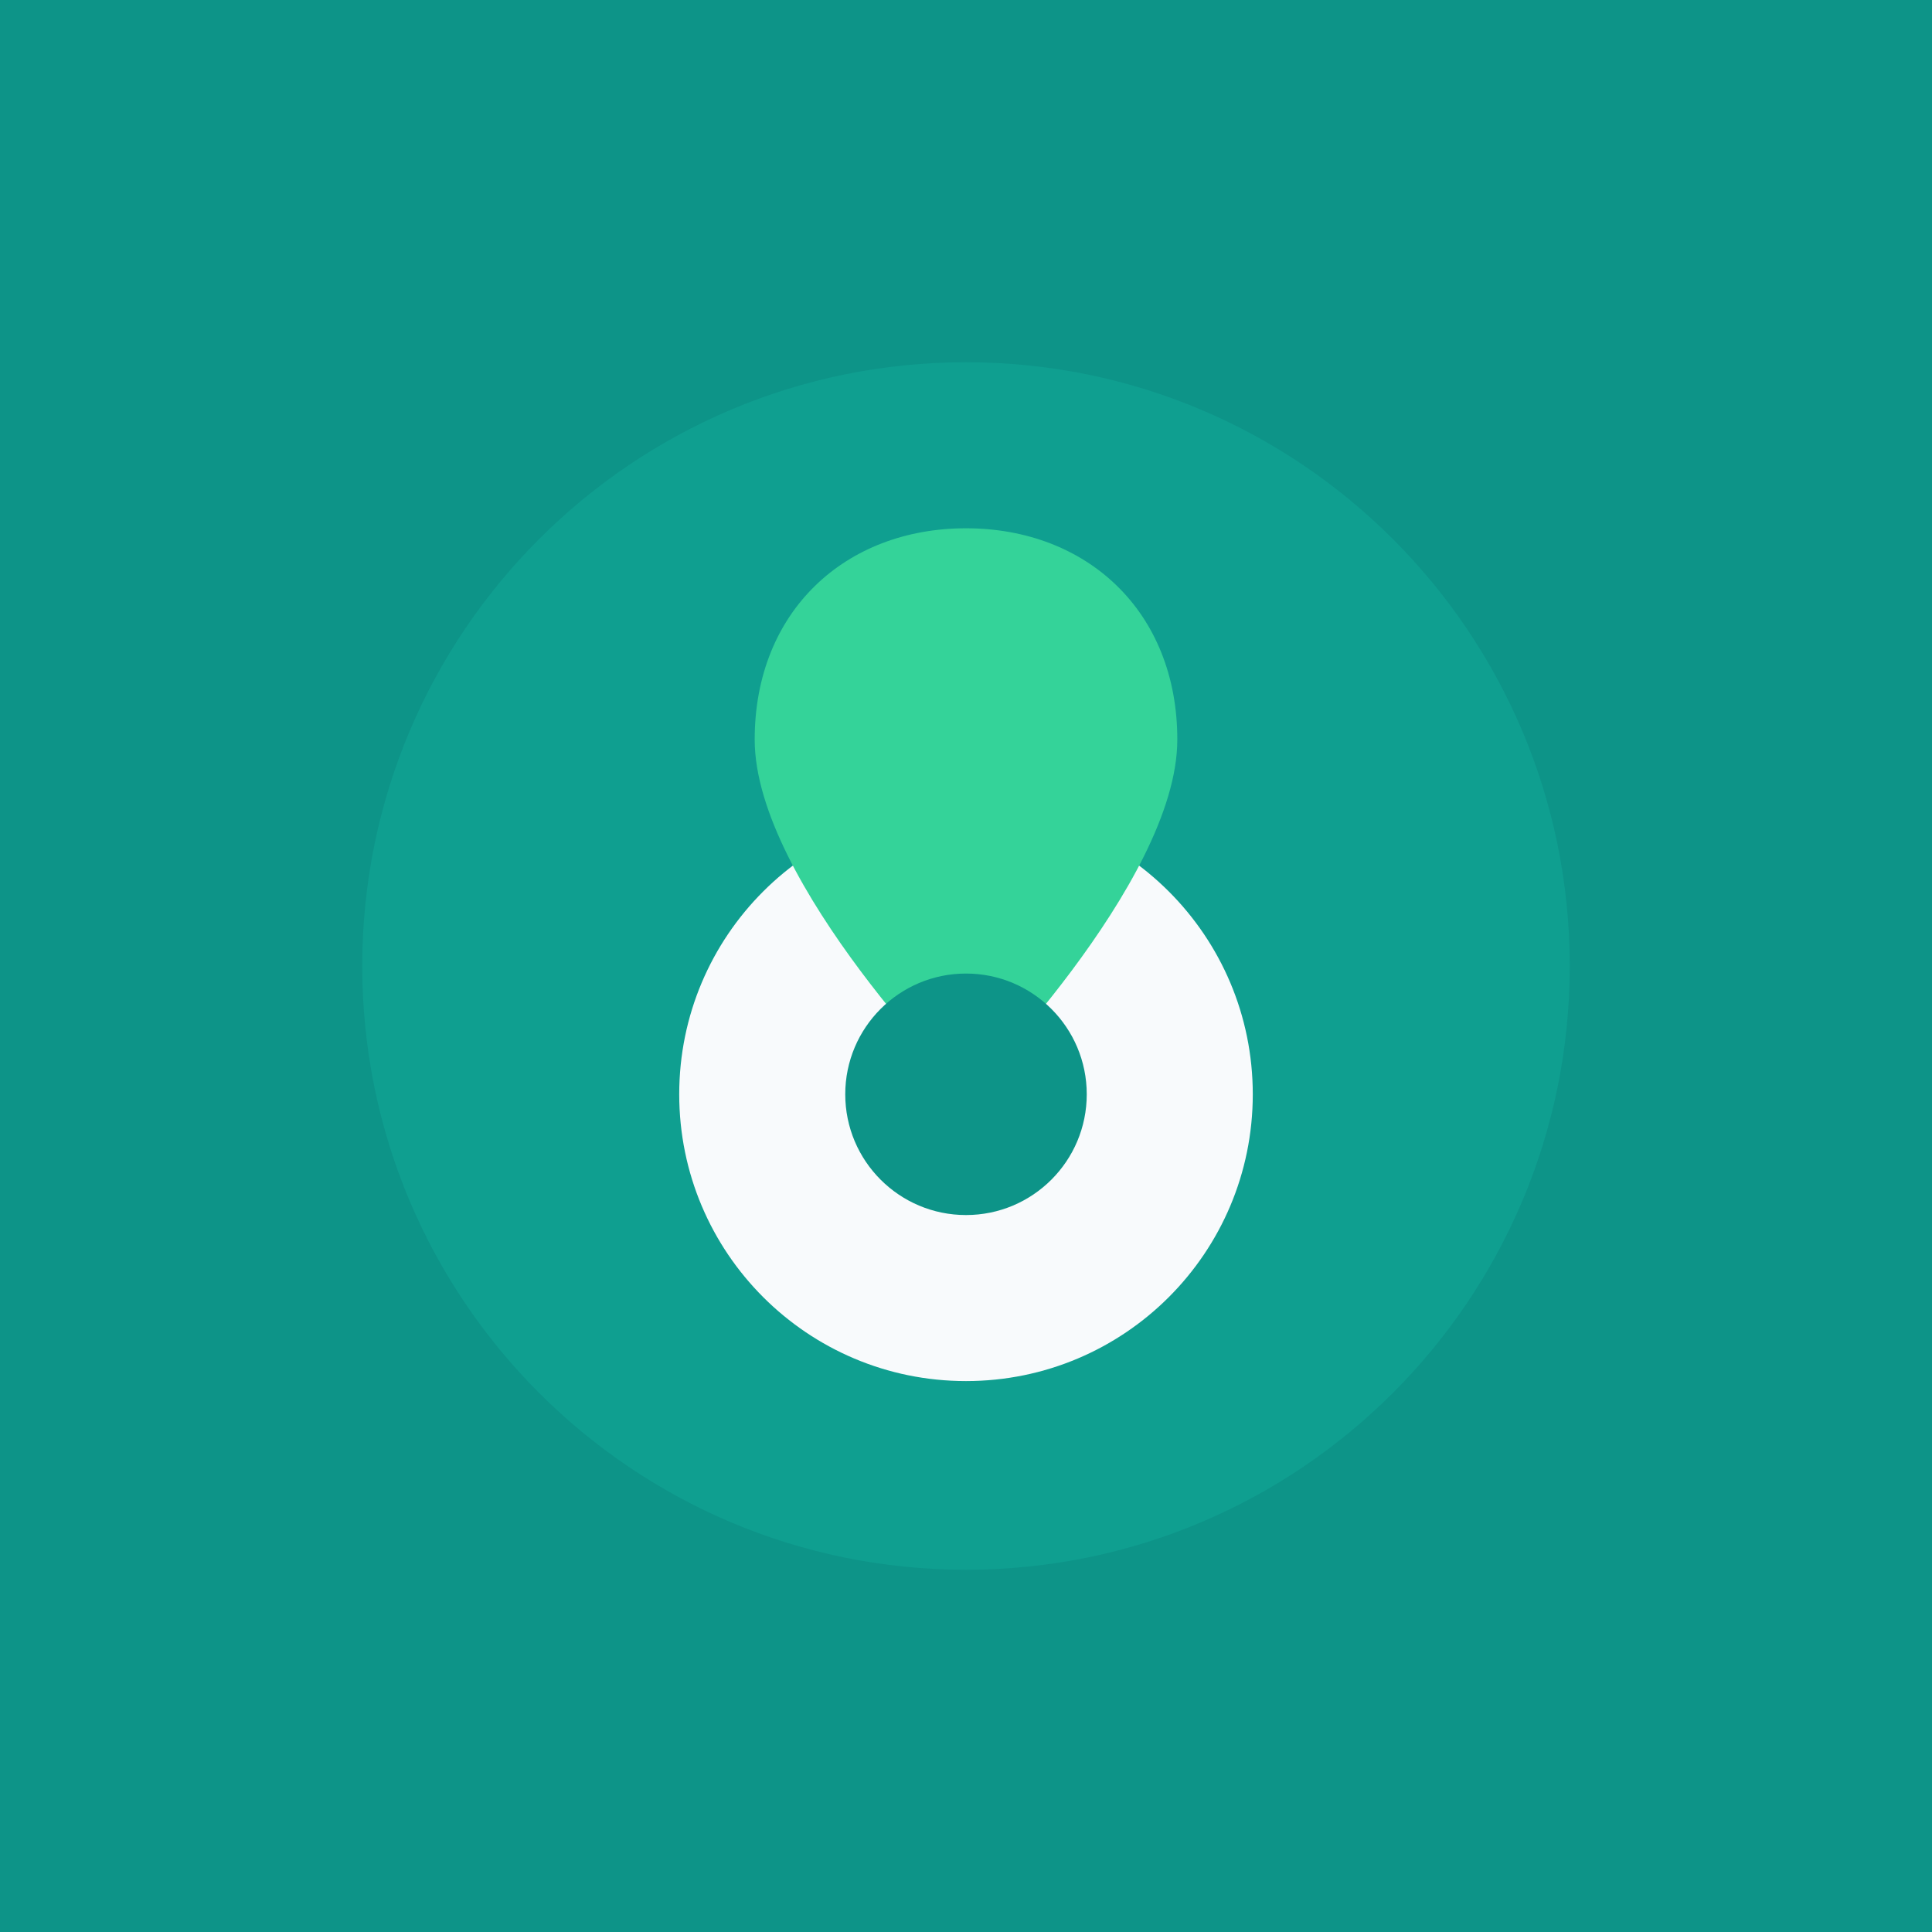
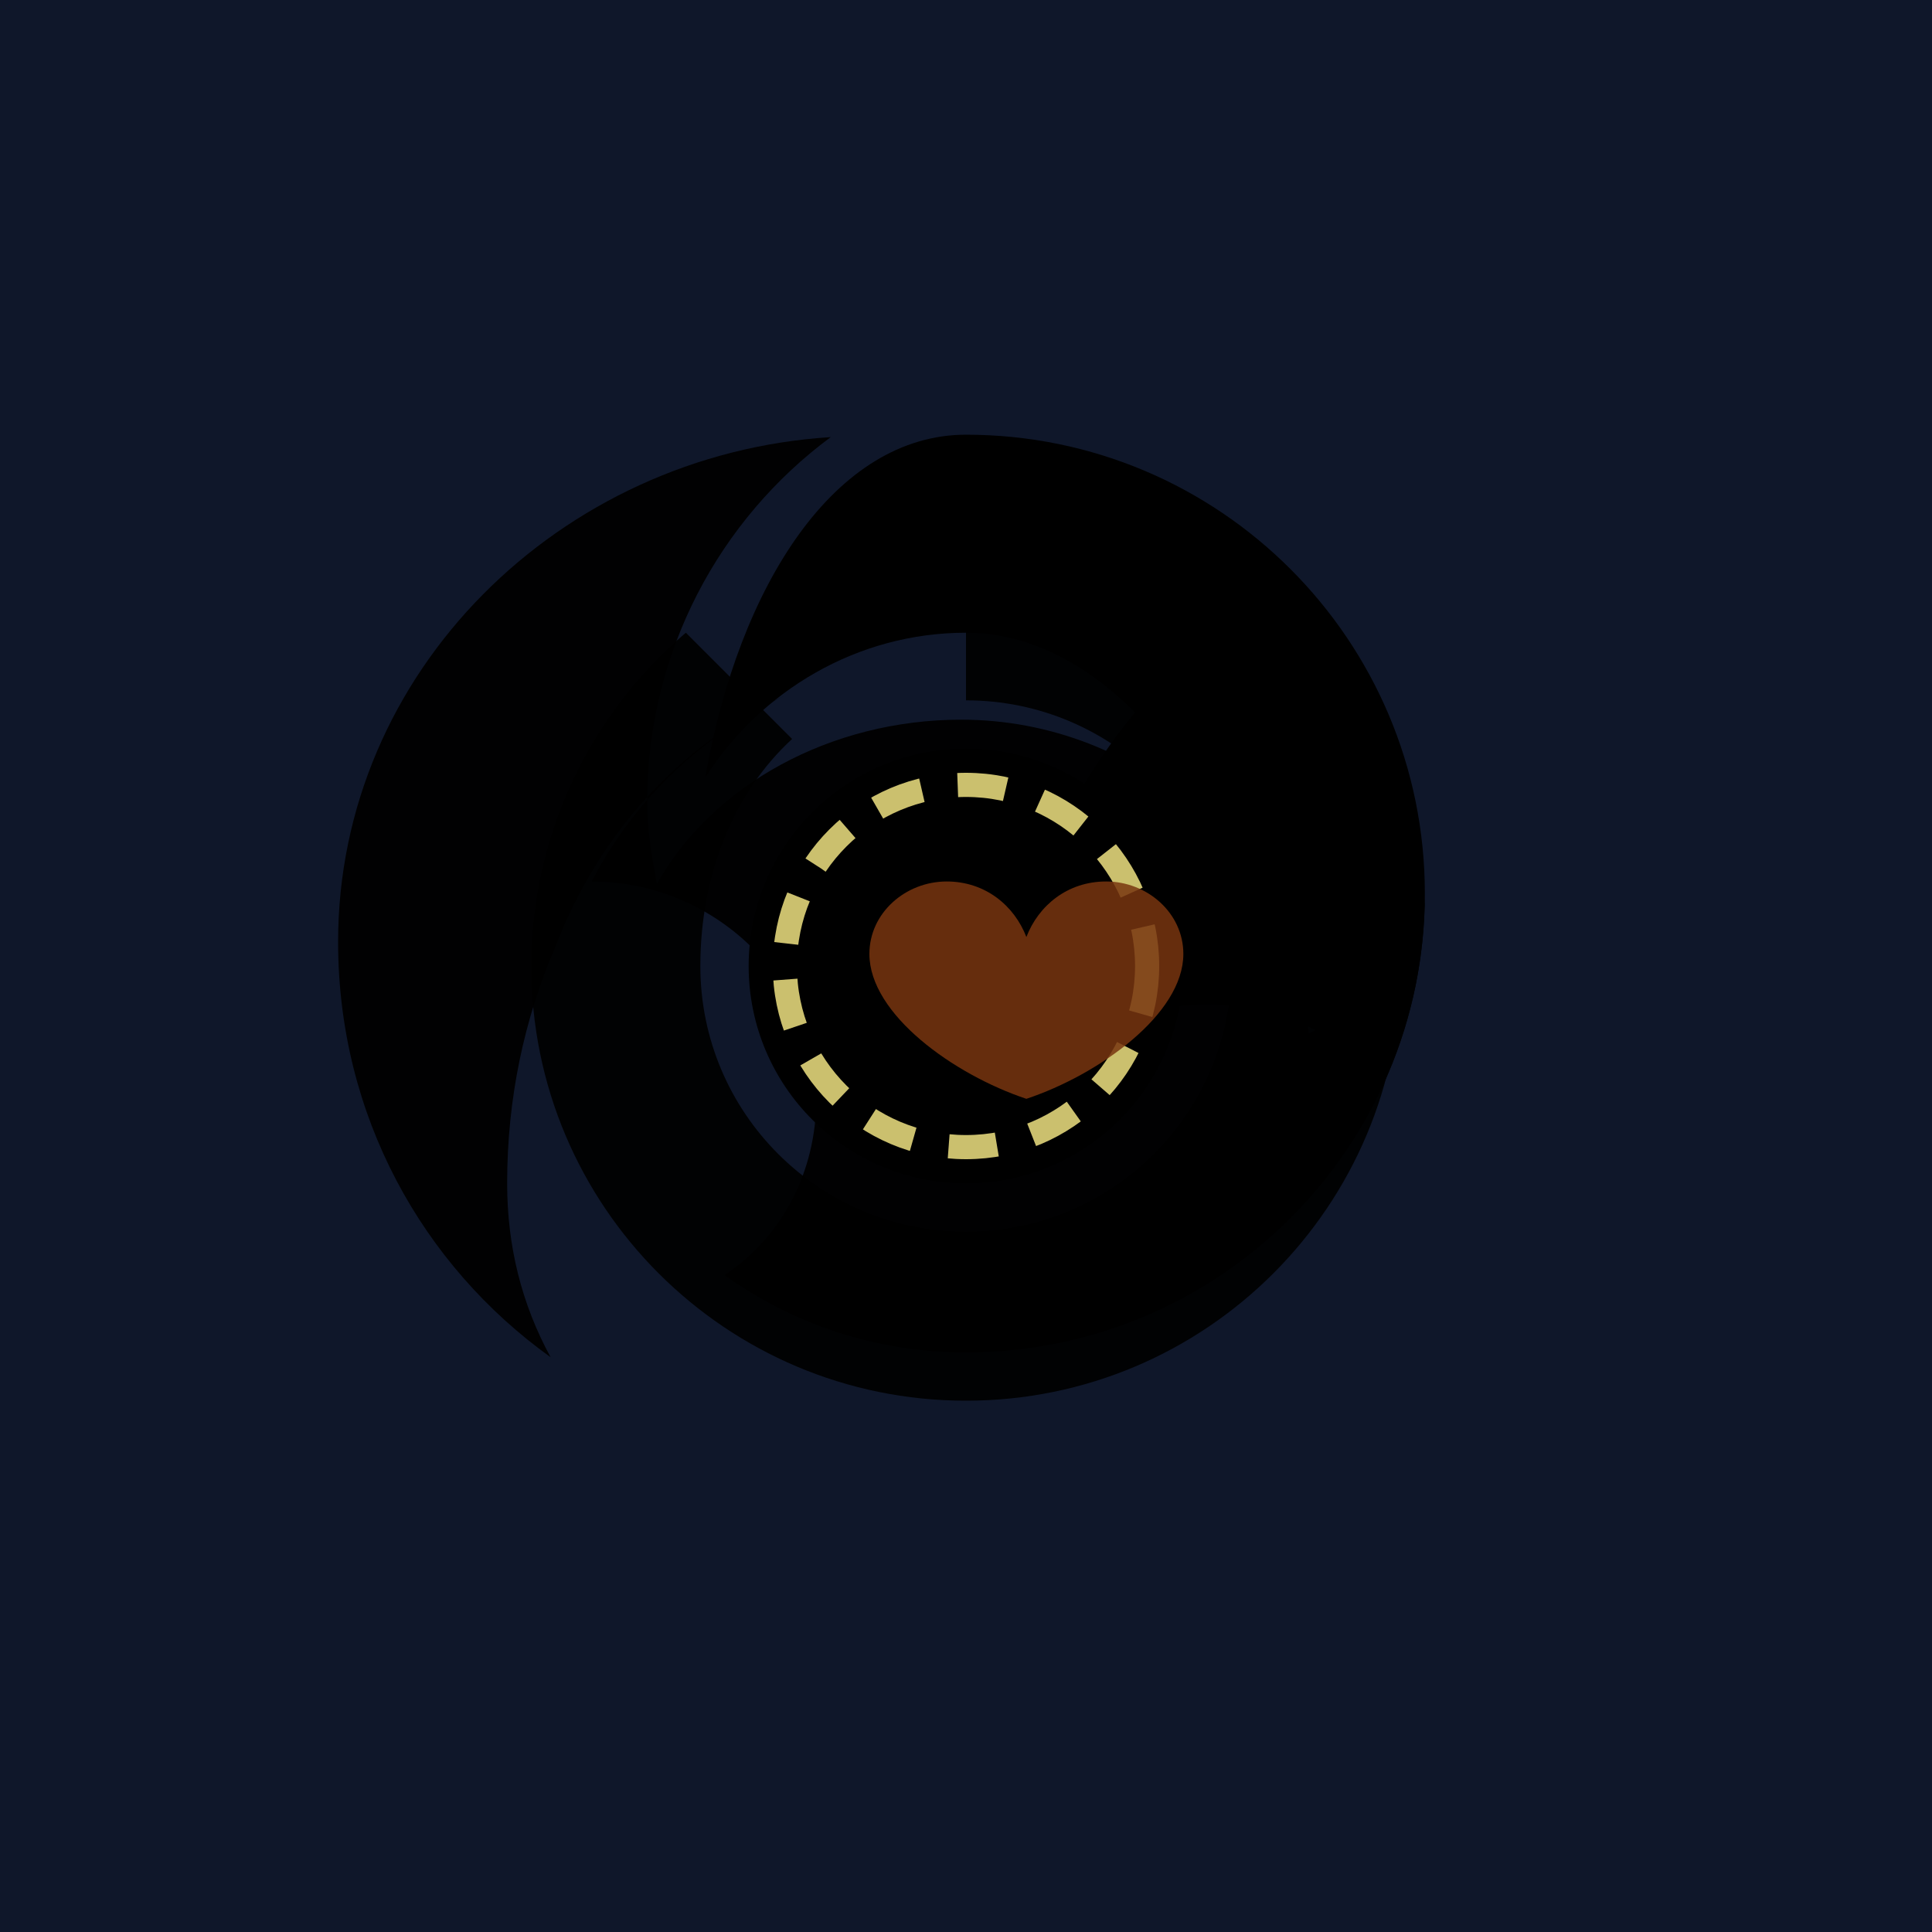
- <svg xmlns="http://www.w3.org/2000/svg" width="512" height="512" viewBox="0 0 512 512">
-   <rect width="512" height="512" fill="#0D9488" />
-   <circle cx="256" cy="256" r="160" fill="#14B8A6" opacity="0.3" />
-   <path d="M180 290C180 248 214 214 256 214C298 214 332 248 332 290C332 332 298 366 256 366C214 366 180 332 180 290Z" fill="#F8FAFC" />
-   <path d="M256 140C224 140 200 162 200 196C200 234 256 290 256 290C256 290 312 234 312 196C312 162 288 140 256 140Z" fill="#34D399" />
-   <circle cx="256" cy="290" r="32" fill="#0D9488" />
+ <svg xmlns="http://www.w3.org/2000/svg" viewBox="0 0 512 512" fill="none">
+   <defs>
+     <linearGradient id="mask-emerald" x1="120" y1="90" x2="390" y2="360" gradientUnits="userSpaceOnUse">
+       <stop offset="0%" stopColor="#10B981" />
+       <stop offset="100%" stopColor="#0D9488" />
+     </linearGradient>
+     <linearGradient id="mask-amber" x1="360" y1="150" x2="150" y2="420" gradientUnits="userSpaceOnUse">
+       <stop offset="0%" stopColor="#F59E0B" />
+       <stop offset="100%" stopColor="#D97706" />
+     </linearGradient>
+     <linearGradient id="mask-indigo" x1="180" y1="330" x2="330" y2="120" gradientUnits="userSpaceOnUse">
+       <stop offset="0%" stopColor="#6366F1" />
+       <stop offset="100%" stopColor="#4F46E5" />
+     </linearGradient>
+     <linearGradient id="mask-coin" x1="190" y1="180" x2="320" y2="330" gradientUnits="userSpaceOnUse">
+       <stop offset="0%" stopColor="#FDE047" />
+       <stop offset="50%" stopColor="#F59E0B" />
+       <stop offset="100%" stopColor="#D97706" />
+     </linearGradient>
+   </defs>
+   <rect width="512" height="512" fill="#0F172A" />
+   <g transform="translate(51.2, 51.2) scale(6.4)">
+     <path d="M32 10C42.49 10 51 18.5 51 29C51 31.86 50.36 34.58 49.22 37.03C47.88 35.15 45.4 33.6 42 33.6C36.6 33.6 33.6 37 32 41C32 29.5 39 21.5 39 21.5C37 19.5 34.6 18.2 32 18.2C27.5 18.2 23.5 20.6 21.2 24.2C22.6 16.2 26.6 10 32 10Z" fill="url(#mask-emerald)" />
+     <path d="M51 29C51 39.5 42.5 48 32 48C28.2 48 24.8 46.8 22 44.8C24.4 43.2 25.8 40.5 25.8 37.5C25.8 32.5 21.5 28.5 16.5 28.5C18.2 25.2 21 22.5 24.5 20.8C20.2 22.8 16.8 26.5 15 31.2C13.7 34.2 13 37.5 13 41C13 43.6 13.6 46 14.8 48.2C9.5 44.4 6 38.2 6 31C6 19.8 15.2 10.8 26.4 10.1C21.8 13.5 18.8 19 18.8 25.2C18.8 26.4 19 27.5 19.2 28.6C21.5 24.5 26.4 21.8 31.8 21.8C35.5 21.8 39 23.2 41.6 25.6C44 28 45.6 31.2 46.2 34.8C49.2 33.2 51 31.2 51 29Z" fill="url(#mask-amber)" opacity="0.95" />
+     <path d="M32 14C41.94 14 50 22.06 50 32C50 41.94 41.94 50 32 50C22.06 50 14 41.94 14 32C14 26.5 16.5 21.5 20.4 18.2L24.8 22.6C22.4 24.8 21 28.2 21 32C21 38.08 25.92 43 32 43C38.08 43 43 38.08 43 32C43 25.92 38.08 21 32 21V14Z" fill="url(#mask-indigo)" opacity="0.92" />
+     <circle cx="32" cy="32" r="9" fill="url(#mask-coin)" />
+     <circle cx="32" cy="32" r="7.5" fill="none" stroke="#FEF08A" stroke-width="1" stroke-dasharray="2 1.5" opacity="0.8" />
+     <path d="M28 31.5C28 29.8 29.5 28.5 31.2 28.5C32.8 28.5 34 29.5 34.5 30.8C35 29.5 36.2 28.5 37.8 28.5C39.5 28.5 41 29.8 41 31.5C41 34 37.5 36.5 34.5 37.5C31.5 36.5 28 34 28 31.5Z" fill="#78350F" opacity="0.85" />
+   </g>
</svg>
